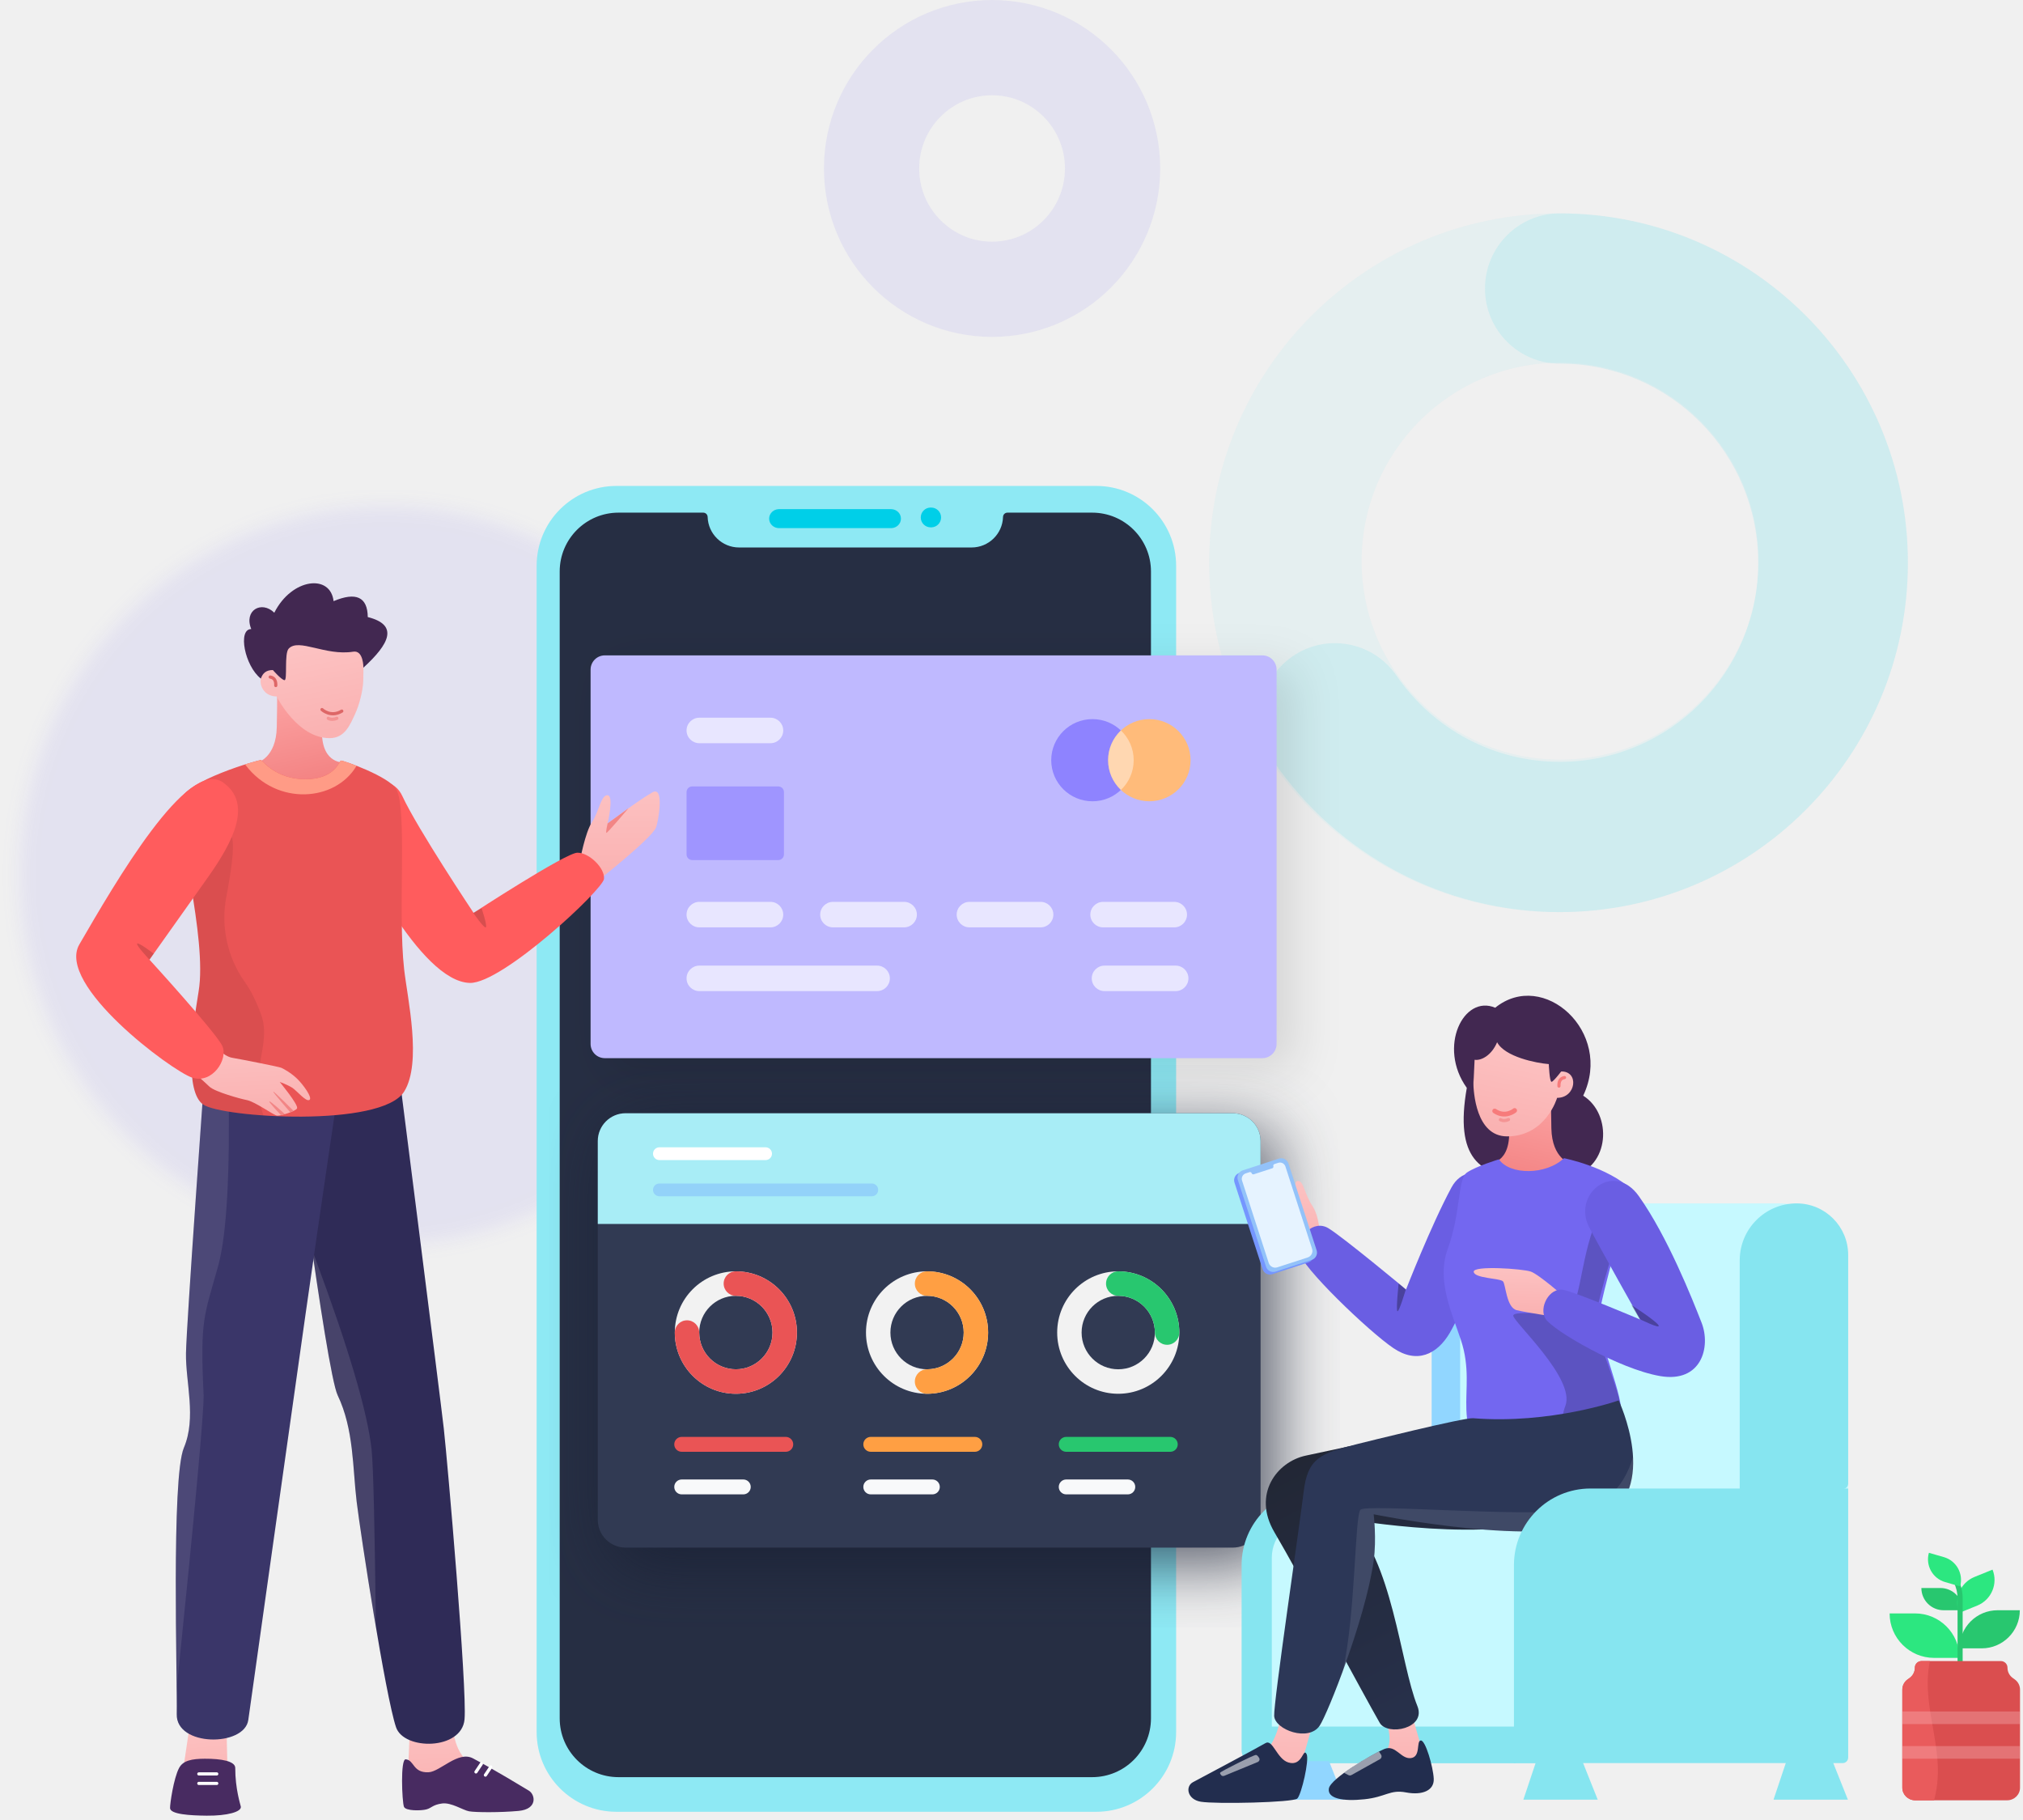
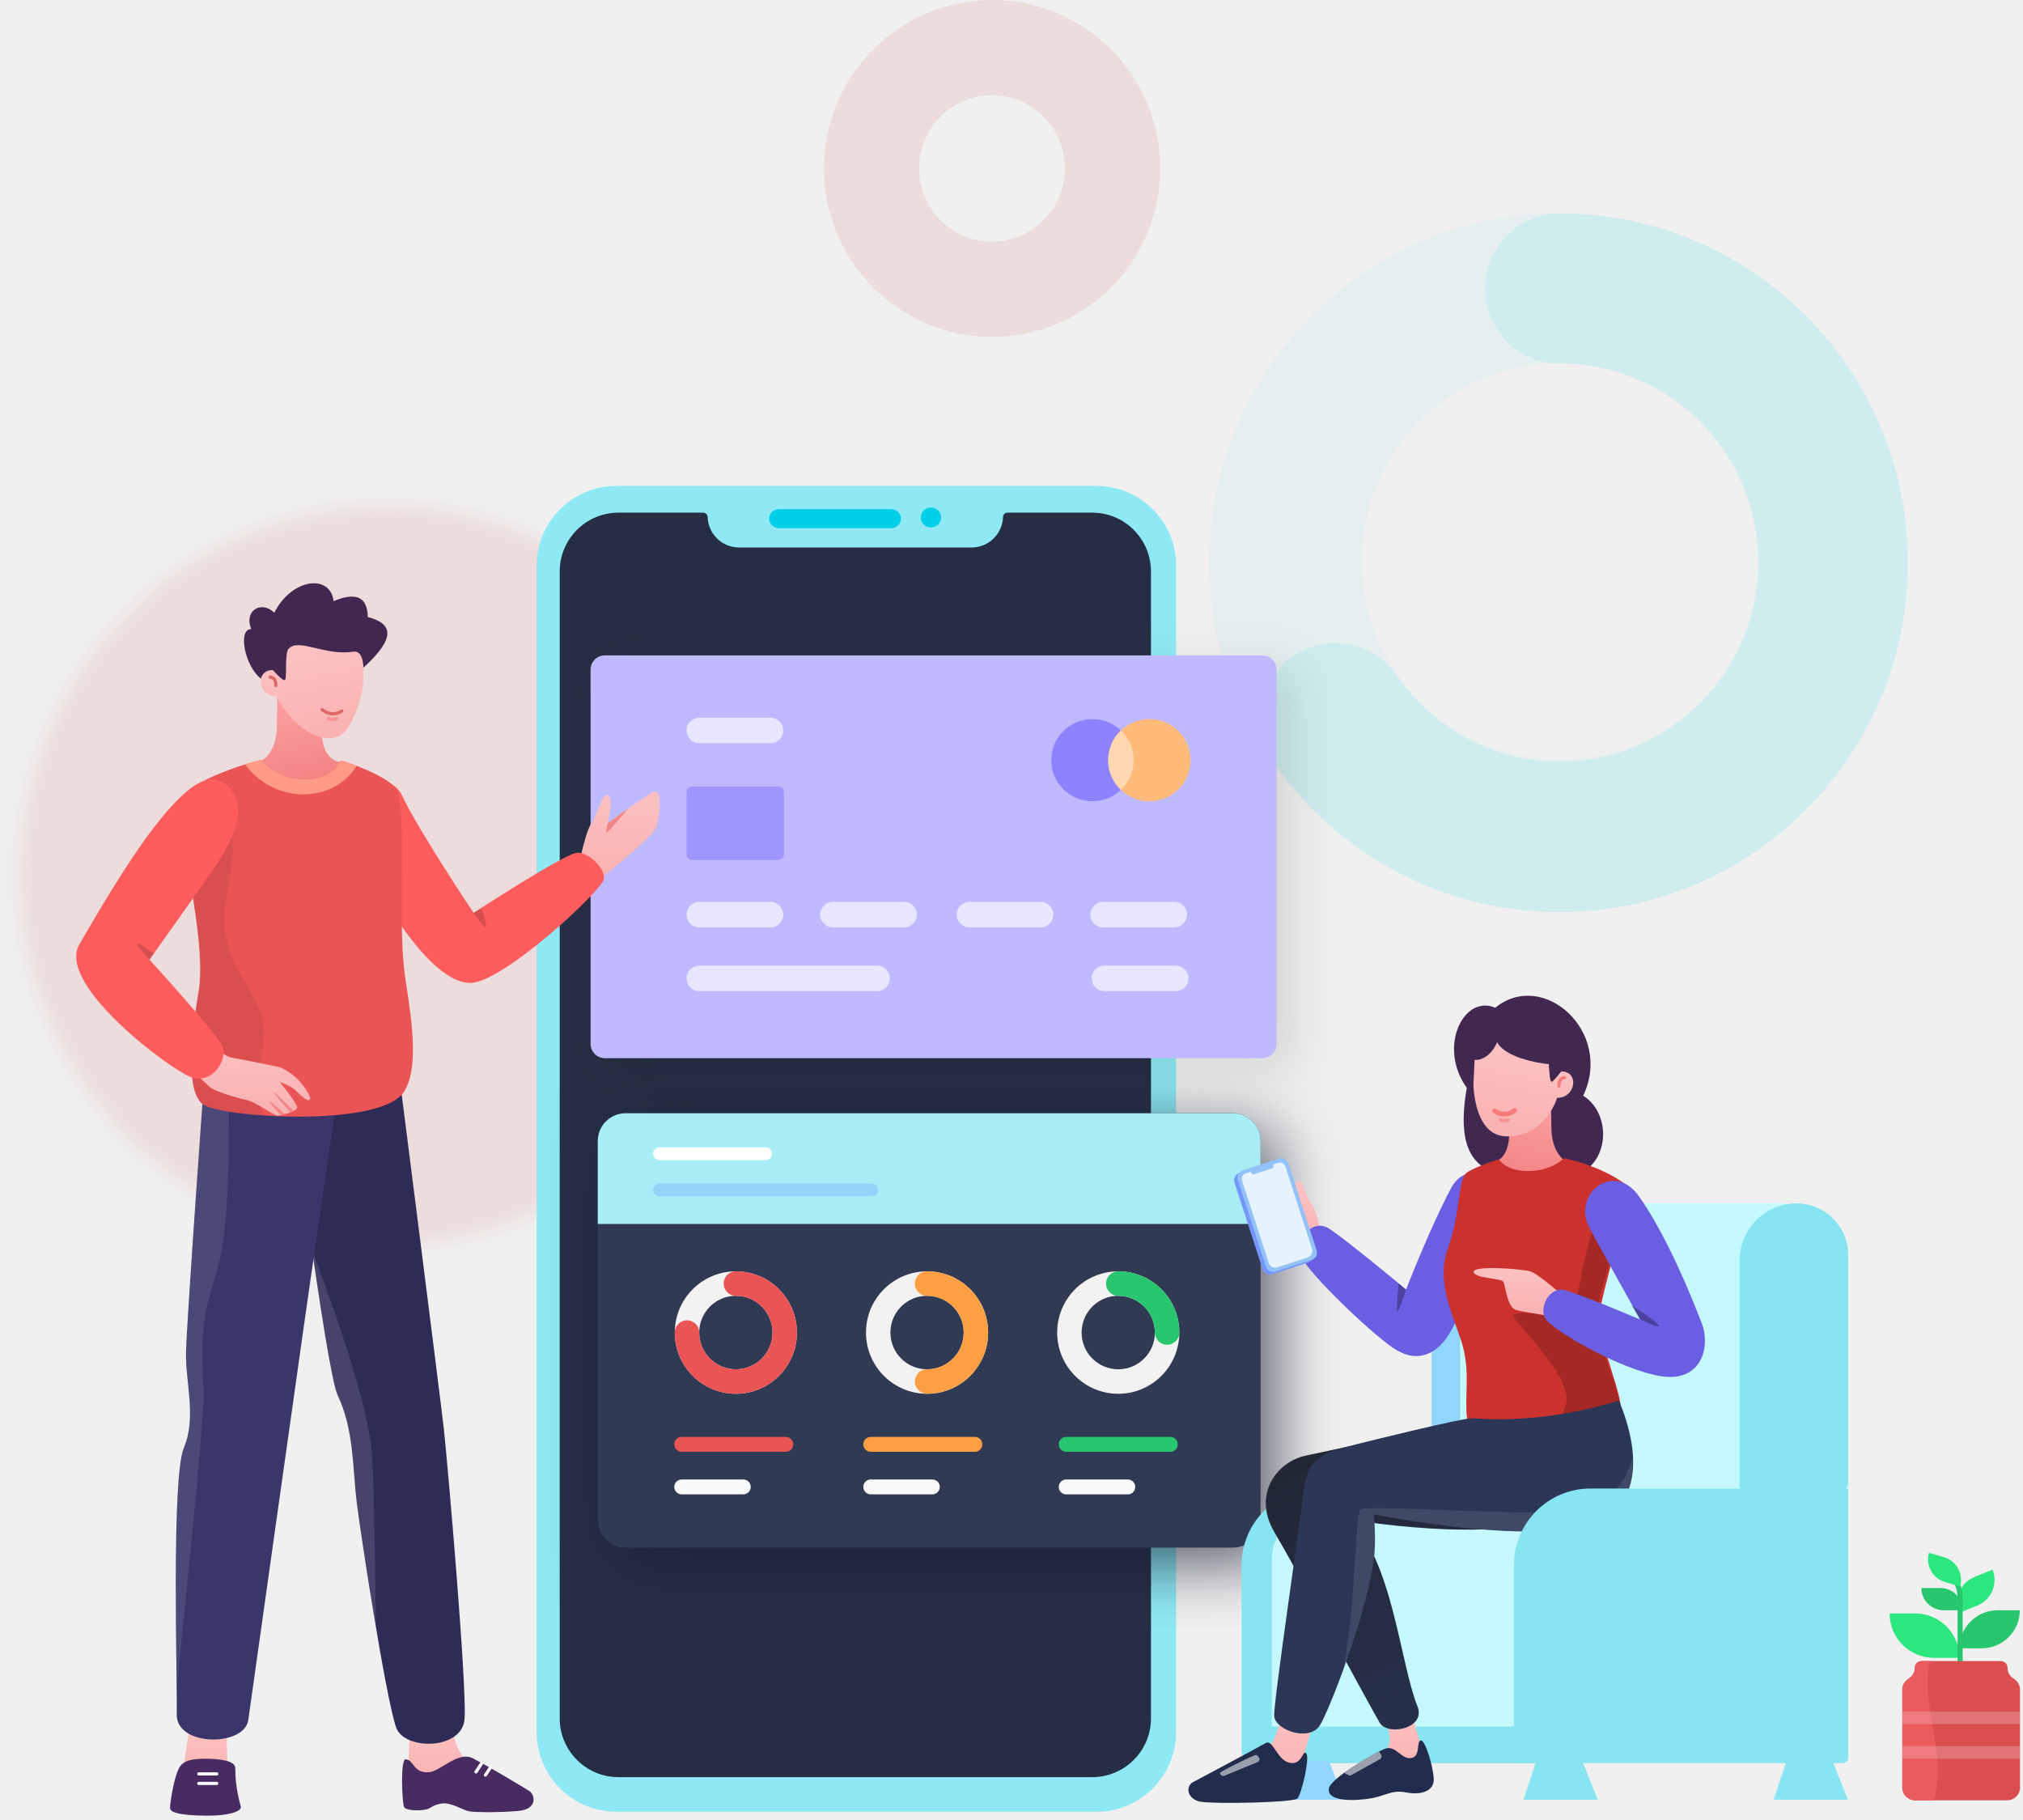
<svg xmlns="http://www.w3.org/2000/svg" width="637" height="573" viewBox="0 0 637 573" fill="none">
  <g id="Illustration">
    <g id="Shape">
      <g id="Oval" opacity="0.1" filter="url(#filter0_f)">
-         <ellipse cx="121.531" cy="275.607" rx="115.531" ry="116.393" fill="#7367F0" />
+         <ellipse cx="121.531" cy="275.607" rx="115.531" ry="116.393" fill="#cc322d" />
      </g>
      <path id="Oval_2" opacity="0.05" fill-rule="evenodd" clip-rule="evenodd" d="M380.75 177.185C380.75 116.434 429.999 67.185 490.75 67.185C551.501 67.185 600.75 116.434 600.75 177.185C600.75 237.937 551.501 287.185 490.75 287.185C429.999 287.185 380.75 237.937 380.75 177.185ZM553.75 176.685C553.75 142.167 525.768 114.185 491.25 114.185C456.732 114.185 428.75 142.167 428.75 176.685C428.75 211.203 456.732 239.185 491.25 239.185C525.768 239.185 553.75 211.203 553.75 176.685Z" fill="#00CFE8" />
-       <ellipse id="Oval_3" opacity="0.1" cx="312.382" cy="53.041" rx="37.944" ry="38.041" stroke="#7367F0" stroke-width="30" />
+       <ellipse id="Oval_3" opacity="0.1" cx="312.382" cy="53.041" rx="37.944" ry="38.041" stroke="#cc322d" stroke-width="30" />
      <path id="Path" opacity="0.1" d="M491.165 67.185C551.687 67.185 600.75 116.434 600.75 177.185C600.75 237.937 551.687 287.185 491.165 287.185C454.704 287.185 421.237 269.153 400.923 239.605C393.53 228.852 396.221 214.12 406.933 206.699C417.538 199.353 432.029 201.927 439.491 212.413L439.715 212.733C451.321 229.614 470.362 239.873 491.165 239.873C525.656 239.873 553.617 211.807 553.617 177.185C553.617 142.91 526.213 115.059 492.198 114.506L491.165 114.497C478.15 114.497 467.598 103.906 467.598 90.841C467.598 77.776 478.15 67.185 491.165 67.185Z" fill="#00CFE8" />
    </g>
    <g id="Mobile Banking App">
      <g id="Phone3">
        <path id="Rectangle" fill-rule="evenodd" clip-rule="evenodd" d="M168.975 178.137C168.975 164.254 180.229 153 194.112 153H345.201C359.084 153 370.338 164.254 370.338 178.137V545.323C370.338 559.206 359.084 570.46 345.201 570.46H194.112C180.229 570.46 168.975 559.206 168.975 545.323V178.137Z" fill="#8EE9F4" />
        <g id="Group 48">
          <path id="Rectangle_2" fill-rule="evenodd" clip-rule="evenodd" d="M176.237 179.934C176.237 169.705 184.53 161.412 194.759 161.412H221.439C222.187 161.412 222.799 162.007 222.821 162.755V162.755C222.976 168.115 227.365 172.379 232.727 172.379H305.926C311.288 172.379 315.678 168.115 315.833 162.755V162.755C315.854 162.007 316.467 161.412 317.215 161.412H343.894C354.124 161.412 362.416 169.705 362.416 179.934V541.033C362.416 551.263 354.124 559.555 343.894 559.555H194.759C184.53 559.555 176.237 551.263 176.237 541.033V179.934Z" fill="#262E43" />
          <mask id="mask0" mask-type="alpha" maskUnits="userSpaceOnUse" x="176" y="161" width="187" height="399">
            <path id="Rectangle_3" fill-rule="evenodd" clip-rule="evenodd" d="M176.237 179.934C176.237 169.705 184.53 161.412 194.759 161.412H221.439C222.187 161.412 222.799 162.007 222.821 162.755V162.755C222.976 168.115 227.365 172.379 232.727 172.379H305.926C311.288 172.379 315.678 168.115 315.833 162.755V162.755C315.854 162.007 316.467 161.412 317.215 161.412H343.894C354.124 161.412 362.416 169.705 362.416 179.934V541.033C362.416 551.263 354.124 559.555 343.894 559.555H194.759C184.53 559.555 176.237 551.263 176.237 541.033V179.934Z" fill="white" />
          </mask>
          <g mask="url(#mask0)">
            <ellipse id="Oval_4" cx="246.822" cy="403.737" rx="15.969" ry="15.951" fill="#E97EFF" fill-opacity="0.549" />
            <path id="Rectangle_4" fill-rule="evenodd" clip-rule="evenodd" d="M198.916 235.001C198.916 232.11 201.259 229.767 204.15 229.767H335.904C338.794 229.767 341.138 232.11 341.138 235.001V235.001C341.138 237.891 338.794 240.235 335.904 240.235H204.15C201.259 240.235 198.916 237.891 198.916 235.001V235.001Z" fill="#E97EFF" fill-opacity="0.549" />
          </g>
        </g>
        <path id="Path_2" d="M280.572 160.308C282.294 160.308 283.69 161.647 283.69 163.299C283.69 164.914 282.355 166.23 280.686 166.288L280.572 166.29H245.304C243.582 166.29 242.186 164.951 242.186 163.299C242.186 161.684 243.521 160.368 245.19 160.31L245.304 160.308H280.572Z" fill="#00CFE8" />
        <path id="Path_3" d="M293.21 159.81C294.933 159.81 296.329 161.205 296.329 162.925C296.329 164.608 294.994 165.979 293.325 166.039L293.21 166.041H293.047C291.324 166.041 289.928 164.646 289.928 162.925C289.928 161.243 291.263 159.872 292.932 159.812L293.047 159.81H293.21Z" fill="#00CFE8" />
      </g>
      <g id="BoardPieChart">
        <g id="Rectangle_5" filter="url(#filter1_d)">
          <path fill-rule="evenodd" clip-rule="evenodd" d="M188.229 359.27C188.229 354.434 192.15 350.513 196.986 350.513H388.175C393.011 350.513 396.931 354.434 396.931 359.27V478.524C396.931 483.361 393.011 487.281 388.175 487.281H196.986C192.15 487.281 188.229 483.361 188.229 478.524V359.27Z" fill="#313A53" />
        </g>
        <mask id="mask1" mask-type="alpha" maskUnits="userSpaceOnUse" x="188" y="350" width="209" height="138">
          <path id="Rectangle_6" fill-rule="evenodd" clip-rule="evenodd" d="M188.229 359.27C188.229 354.434 192.15 350.513 196.986 350.513H388.175C393.011 350.513 396.931 354.434 396.931 359.27V478.524C396.931 483.361 393.011 487.281 388.175 487.281H196.986C192.15 487.281 188.229 483.361 188.229 478.524V359.27Z" fill="white" />
        </mask>
        <g mask="url(#mask1)">
          <path id="Rectangle_7" fill-rule="evenodd" clip-rule="evenodd" d="M183.547 345.15H402.282V385.376H183.547L183.547 345.15Z" fill="#A8EDF6" />
          <path id="Rectangle_8" opacity="0.366" fill-rule="evenodd" clip-rule="evenodd" d="M205.621 374.649C205.621 373.538 206.522 372.638 207.632 372.638H274.515C275.626 372.638 276.526 373.538 276.526 374.649V374.649C276.526 375.76 275.626 376.66 274.515 376.66H207.632C206.522 376.66 205.621 375.76 205.621 374.649V374.649Z" fill="#6FA3FF" />
          <rect id="Rectangle_9" x="205.621" y="361.24" width="37.459" height="4.023" rx="2.011" fill="white" />
          <rect id="Rectangle_10" x="212.311" y="452.419" width="37.459" height="4.693" rx="2.346" fill="#EA5455" />
          <path id="Rectangle_11" fill-rule="evenodd" clip-rule="evenodd" d="M212.311 468.174C212.311 466.878 213.361 465.827 214.657 465.827H234.045C235.341 465.827 236.392 466.878 236.392 468.174V468.174C236.392 469.47 235.341 470.52 234.045 470.52H214.657C213.361 470.52 212.311 469.47 212.311 468.174V468.174Z" fill="#F8F9FA" />
          <rect id="Rectangle_12" x="271.844" y="452.419" width="37.459" height="4.693" rx="2.346" fill="#FF9F43" />
          <path id="Rectangle_13" fill-rule="evenodd" clip-rule="evenodd" d="M271.844 468.174C271.844 466.878 272.894 465.827 274.19 465.827H293.578C294.874 465.827 295.925 466.878 295.925 468.174V468.174C295.925 469.47 294.874 470.52 293.578 470.52H274.19C272.894 470.52 271.844 469.47 271.844 468.174V468.174Z" fill="#F8F9FA" />
          <rect id="Rectangle_14" x="333.385" y="452.419" width="37.459" height="4.693" rx="2.346" fill="#28C76F" />
          <path id="Rectangle_15" fill-rule="evenodd" clip-rule="evenodd" d="M333.385 468.174C333.385 466.878 334.435 465.827 335.731 465.827H355.119C356.415 465.827 357.466 466.878 357.466 468.174V468.174C357.466 469.47 356.415 470.52 355.119 470.52H335.731C334.435 470.52 333.385 469.47 333.385 468.174V468.174Z" fill="#F8F9FA" />
          <g id="Group 3">
            <path id="Oval_5" fill-rule="evenodd" clip-rule="evenodd" d="M352.114 438.843C362.735 438.843 371.345 430.213 371.345 419.568C371.345 408.923 362.735 400.293 352.114 400.293C341.493 400.293 332.883 408.923 332.883 419.568C332.883 430.213 341.493 438.843 352.114 438.843ZM352.114 431.133C345.741 431.133 340.575 425.955 340.575 419.568C340.575 413.181 345.741 408.003 352.114 408.003C358.487 408.003 363.653 413.181 363.653 419.568C363.653 425.955 358.487 431.133 352.114 431.133Z" fill="#F2F2F2" />
            <path id="Path_4" fill-rule="evenodd" clip-rule="evenodd" d="M371.345 419.568C371.345 408.923 362.735 400.293 352.114 400.293C349.99 400.293 348.268 402.019 348.268 404.148C348.268 406.277 349.99 408.003 352.114 408.003C358.414 408.003 363.535 413.064 363.651 419.351L363.653 419.568C363.653 421.697 365.375 423.423 367.499 423.423C369.623 423.423 371.345 421.697 371.345 419.568Z" fill="#28C76F" />
          </g>
          <g id="Group 4">
            <path id="Oval_6" fill-rule="evenodd" clip-rule="evenodd" d="M291.911 438.843C302.532 438.843 311.142 430.213 311.142 419.568C311.142 408.923 302.532 400.293 291.911 400.293C281.29 400.293 272.68 408.923 272.68 419.568C272.68 430.213 281.29 438.843 291.911 438.843ZM291.911 431.133C285.538 431.133 280.372 425.955 280.372 419.568C280.372 413.181 285.538 408.003 291.911 408.003C298.284 408.003 303.45 413.181 303.45 419.568C303.45 425.955 298.284 431.133 291.911 431.133Z" fill="#F2F2F2" />
            <path id="Path_5" d="M291.911 438.843C302.532 438.843 311.142 430.213 311.142 419.568C311.142 408.923 302.532 400.293 291.911 400.293C289.786 400.293 288.064 402.019 288.064 404.148C288.064 406.277 289.786 408.003 291.911 408.003C298.283 408.003 303.45 413.181 303.45 419.568C303.45 425.882 298.4 431.015 292.127 431.131L291.911 431.133C289.786 431.133 288.064 432.859 288.064 434.988C288.064 437.117 289.786 438.843 291.911 438.843Z" fill="#FF9F43" />
          </g>
          <g id="Group 6">
            <path id="Oval_7" fill-rule="evenodd" clip-rule="evenodd" d="M231.709 438.843C242.33 438.843 250.94 430.213 250.94 419.568C250.94 408.923 242.33 400.293 231.709 400.293C221.088 400.293 212.478 408.923 212.478 419.568C212.478 430.213 221.088 438.843 231.709 438.843ZM231.709 431.133C225.336 431.133 220.17 425.955 220.17 419.568C220.17 413.181 225.336 408.003 231.709 408.003C238.082 408.003 243.248 413.181 243.248 419.568C243.248 425.955 238.082 431.133 231.709 431.133Z" fill="#F2F2F2" />
            <path id="Path_6" fill-rule="evenodd" clip-rule="evenodd" d="M212.478 419.568C212.478 430.213 221.088 438.843 231.709 438.843C242.33 438.843 250.94 430.213 250.94 419.568C250.94 408.923 242.33 400.293 231.709 400.293C229.585 400.293 227.863 402.019 227.863 404.148C227.863 406.277 229.585 408.003 231.709 408.003C238.082 408.003 243.248 413.181 243.248 419.568C243.248 425.955 238.082 431.133 231.709 431.133C225.336 431.133 220.17 425.955 220.17 419.568C220.17 417.439 218.448 415.713 216.324 415.713C214.2 415.713 212.478 417.439 212.478 419.568Z" fill="#EA5455" />
          </g>
        </g>
      </g>
      <g id="VisaCard2">
        <g id="Rectangle_16" filter="url(#filter2_d)">
          <path fill-rule="evenodd" clip-rule="evenodd" d="M190.441 206.351H397.491C399.964 206.351 401.968 208.361 401.968 210.841V328.683C401.968 331.163 399.964 333.172 397.491 333.172H190.441C187.968 333.172 185.964 331.163 185.964 328.683V210.841C185.964 208.361 187.968 206.351 190.441 206.351Z" fill="#BFB9FF" />
        </g>
        <g id="Group 46">
          <g id="Group 45">
            <g id="Group 43">
              <ellipse id="Oval_8" cx="343.993" cy="239.357" rx="12.983" ry="12.935" fill="#8E83FF" />
              <ellipse id="Oval Copy 10" cx="361.901" cy="239.357" rx="12.983" ry="12.935" fill="#FFBB7A" />
              <path id="Path_7" fill-rule="evenodd" clip-rule="evenodd" d="M352.83 230.104L352.949 229.992C355.43 232.348 356.976 235.673 356.976 239.357C356.976 243.042 355.43 246.367 352.949 248.723C350.465 246.368 348.918 243.042 348.918 239.357C348.918 235.731 350.416 232.452 352.83 230.104L352.949 229.992L352.83 230.104Z" fill="white" fill-opacity="0.416" />
            </g>
            <path id="Rectangle_17" fill-rule="evenodd" clip-rule="evenodd" d="M217.972 247.609H245.057C246.046 247.609 246.848 248.408 246.848 249.393V269.019C246.848 270.004 246.046 270.803 245.057 270.803H217.972C216.983 270.803 216.182 270.004 216.182 269.019V249.393C216.182 248.408 216.983 247.609 217.972 247.609Z" fill="#9F95FF" />
          </g>
          <g id="Group 44">
            <path id="Rectangle_18" fill-rule="evenodd" clip-rule="evenodd" d="M220.211 283.96H242.595C244.82 283.96 246.624 285.758 246.624 287.975C246.624 290.192 244.82 291.989 242.595 291.989H220.211C217.986 291.989 216.182 290.192 216.182 287.975C216.182 285.758 217.986 283.96 220.211 283.96Z" fill="white" fill-opacity="0.647" />
            <path id="Rectangle_19" fill-rule="evenodd" clip-rule="evenodd" d="M220.211 304.032H276.17C278.396 304.032 280.199 305.829 280.199 308.046C280.199 310.263 278.396 312.06 276.17 312.06H220.211C217.986 312.06 216.182 310.263 216.182 308.046C216.182 305.829 217.986 304.032 220.211 304.032Z" fill="white" fill-opacity="0.647" />
            <path id="Rectangle_20" fill-rule="evenodd" clip-rule="evenodd" d="M347.799 304.032H370.182C372.408 304.032 374.212 305.829 374.212 308.046C374.212 310.263 372.408 312.06 370.182 312.06H347.799C345.573 312.06 343.77 310.263 343.77 308.046C343.77 305.829 345.573 304.032 347.799 304.032Z" fill="white" fill-opacity="0.647" />
            <path id="Rectangle_21" fill-rule="evenodd" clip-rule="evenodd" d="M220.211 225.977H242.595C244.82 225.977 246.624 227.774 246.624 229.991C246.624 232.208 244.82 234.005 242.595 234.005H220.211C217.986 234.005 216.182 232.208 216.182 229.991C216.182 227.774 217.986 225.977 220.211 225.977Z" fill="white" fill-opacity="0.647" />
            <path id="Rectangle Copy 38" fill-rule="evenodd" clip-rule="evenodd" d="M262.293 283.96H284.677C286.902 283.96 288.706 285.758 288.706 287.975C288.706 290.192 286.902 291.989 284.677 291.989H262.293C260.068 291.989 258.264 290.192 258.264 287.975C258.264 285.758 260.068 283.96 262.293 283.96Z" fill="white" fill-opacity="0.647" />
            <path id="Rectangle Copy 39" fill-rule="evenodd" clip-rule="evenodd" d="M305.269 283.96H327.653C329.878 283.96 331.682 285.758 331.682 287.975C331.682 290.192 329.878 291.989 327.653 291.989H305.269C303.044 291.989 301.24 290.192 301.24 287.975C301.24 285.758 303.044 283.96 305.269 283.96Z" fill="white" fill-opacity="0.647" />
            <path id="Rectangle Copy 40" fill-rule="evenodd" clip-rule="evenodd" d="M347.351 283.96H369.735C371.96 283.96 373.764 285.758 373.764 287.975C373.764 290.192 371.96 291.989 369.735 291.989H347.351C345.126 291.989 343.322 290.192 343.322 287.975C343.322 285.758 345.126 283.96 347.351 283.96Z" fill="white" fill-opacity="0.647" />
          </g>
        </g>
      </g>
      <g id="Men1.1">
        <g id="LLeg">
          <path id="Path_8" fill-rule="evenodd" clip-rule="evenodd" d="M142.482 542C142.482 542 142.328 551.857 148.381 555.358C154.434 558.86 163.812 565.365 163.812 565.365L128.137 566.574L129.154 541.911L142.482 542Z" fill="url(#paint0_linear)" />
          <path id="Path_9" fill-rule="evenodd" clip-rule="evenodd" d="M127.761 553.936C130.519 554.22 129.916 558.21 134.922 558.016C138.569 557.874 144.257 551.148 148.936 553.639C156.078 557.442 164.453 562.57 166.506 563.791C168.56 565.013 169.371 569.618 163.303 570.184C157.501 570.724 149.668 570.664 147.707 570.306C145.744 569.949 142.105 567.446 139.177 567.846C136.249 568.247 135.915 569.256 134.279 569.703C132.643 570.15 127.704 570.247 127.192 568.868C126.603 567.286 126.014 553.756 127.761 553.936Z" fill="#482B61" />
          <path id="Path_10" fill-rule="evenodd" clip-rule="evenodd" d="M124.996 332.889C124.996 332.889 138.605 439.705 139.743 449.806C140.88 459.908 147.128 531.771 146.273 541.357C145.402 551.118 127.14 551.171 124.69 543.806C121.337 533.725 113.585 483.341 112.303 472.819C111.021 462.298 111.471 450.083 106.319 439.309C102.63 431.596 90.423 335.628 90.423 335.628L124.996 332.889Z" fill="#2F2B57" />
          <path id="Path_11" opacity="0.591" fill-rule="evenodd" clip-rule="evenodd" d="M116.998 456.324L117.046 456.805C117.566 462.384 118.001 480.866 118.352 512.249L117.569 507.562C115.113 492.698 112.931 477.974 112.303 472.819C111.048 462.517 111.453 450.591 106.634 439.985L106.319 439.309C104.695 435.915 101.422 415.426 98.266 393.547L99.257 396.201C109.796 424.543 115.709 444.584 116.998 456.324Z" fill="white" fill-opacity="0.192" />
          <path id="Path 10" d="M151.575 555.354L149.868 557.907" stroke="white" stroke-linecap="round" />
          <path id="Path 10_2" d="M154.554 556.352L152.848 558.906" stroke="white" stroke-linecap="round" />
        </g>
        <g id="RLeg">
          <path id="Path_12" fill-rule="evenodd" clip-rule="evenodd" d="M59.586 544.261L56.394 565.817L71.825 565.739L71.32 543.86L59.586 544.261Z" fill="url(#paint1_linear)" />
          <path id="Path_13" fill-rule="evenodd" clip-rule="evenodd" d="M53.55 569.305C53.499 568.047 54.67 559.89 56.394 556.66C57.644 554.318 60.417 553.769 64.474 553.752C69.707 553.732 74.081 554.523 74.075 556.66C74.056 563.199 75.714 568.228 75.826 568.802C76.153 570.488 71.472 571.747 65.08 571.682C59.847 571.631 53.631 571.266 53.55 569.305Z" fill="#482B61" />
          <path id="Path_14" fill-rule="evenodd" clip-rule="evenodd" d="M107.504 336.396C107.504 336.396 100.429 384.069 96.146 414.233C91.937 443.873 79.474 532.285 78.186 541.54C77.004 550.036 55.422 550.036 55.649 539.747C55.876 529.457 53.878 465.335 57.897 455.841C61.915 446.348 58.417 435.299 58.563 426.076C58.709 416.853 64.489 337.012 64.489 337.012L107.504 336.396Z" fill="#3A3669" />
          <path id="Path_15" opacity="0.462" fill-rule="evenodd" clip-rule="evenodd" d="M68.797 398.217L68.459 399.444C64.362 414.163 62.949 415.49 64.11 438.967L64.121 439.444C64.162 445.351 61.353 475.917 55.694 531.142L55.669 527.709C55.47 505.18 54.64 464.445 57.794 456.097L57.897 455.841C61.915 446.348 58.417 435.299 58.563 426.076C58.709 416.853 64.489 337.013 64.489 337.013L71.871 336.906L71.946 340.563C72.477 369.125 71.427 388.343 68.797 398.217V398.217Z" fill="white" fill-opacity="0.192" />
          <path id="Path 9" d="M62.605 558.534H68.253" stroke="white" stroke-linecap="round" />
          <path id="Path 9_2" d="M62.605 561.529H68.253" stroke="white" stroke-linecap="round" />
        </g>
        <g id="Head">
          <path id="Path_16" fill-rule="evenodd" clip-rule="evenodd" d="M81.035 240.078C81.035 240.078 86.946 238.683 87.151 228.949C87.356 219.214 87.212 215.891 87.212 215.891L101.226 215.655C101.226 215.655 101.368 226.504 101.37 230.428C101.375 240.968 108.682 240.078 108.682 240.078C108.682 240.078 107.163 248.624 95.365 249.291C86.154 249.812 81.035 240.078 81.035 240.078Z" fill="url(#paint2_linear)" />
          <g id="Head1">
            <path id="Path_17" fill-rule="evenodd" clip-rule="evenodd" d="M85.926 210.97C80.118 210.745 81.065 219.291 87.099 219.279C87.099 219.279 93.583 232.383 103.764 232.417C108.668 232.434 110.269 228.043 111.739 224.962C113.209 221.88 114.288 217.27 114.378 214.447C114.474 211.437 114.486 201.55 114.486 201.55L85.7 201.537L85.926 210.97Z" fill="url(#paint3_linear)" />
            <path id="Path_18" d="M103.356 226.173C104.227 226.654 105.263 226.535 106.065 226.173" stroke="#F49494" stroke-linecap="round" />
            <path id="Path 8" d="M86.832 215.849C86.892 214.478 86.476 213.39 85.085 213.171" stroke="#DE6767" stroke-linecap="round" />
            <path id="Path_19" fill-rule="evenodd" clip-rule="evenodd" d="M85.926 210.971C85.926 210.971 88.597 214.069 89.585 214.154C90.573 214.24 89.447 205.769 90.902 204.226C94.098 200.835 102.45 206.597 111.233 205.189C114.486 204.668 114.428 210.228 114.428 210.228C122.638 202.703 125.615 196.767 115.804 194.289C115.726 187.92 112.081 186.322 105.032 189.276C104.09 180.673 91.912 181.971 86.369 192.916C82.356 188.992 76.717 192.16 79.11 198.064C74.79 198.064 77.041 209.672 82.133 213.66C82.74 211.918 83.85 210.971 85.926 210.971Z" fill="#422851" />
            <path id="Path_20" d="M101.387 223.414C101.387 223.414 104.152 226.029 107.624 223.899" stroke="#DE6767" stroke-linecap="round" />
          </g>
        </g>
        <g id="LArm">
          <g id="Group 3_2">
            <path id="Path_21" fill-rule="evenodd" clip-rule="evenodd" d="M182.553 271.335C182.553 271.335 184.215 262.095 186.414 258.858C188.613 255.619 189.254 250.179 191.329 250.379C193.404 250.58 191.326 259.265 191.326 259.265C191.326 259.265 201.002 252.005 205.392 249.504C209.397 247.223 207.2 259.026 206.574 260.531C205.083 264.112 187.833 277.63 187.833 277.63C187.833 277.63 182.93 272.157 182.553 271.335Z" fill="url(#paint4_linear)" />
            <path id="Path_22" fill-rule="evenodd" clip-rule="evenodd" d="M191.326 259.264C191.326 259.264 190.612 262.235 190.968 262.235C191.325 262.235 197.892 254.487 197.892 254.487L191.326 259.264Z" fill="#F28585" />
          </g>
          <path id="Path_23" fill-rule="evenodd" clip-rule="evenodd" d="M126.694 250.655C131.425 260.915 149.121 287.426 149.121 287.426C149.121 287.426 178.119 268.52 181.809 268.481C185.499 268.442 190.509 273.338 190.194 276.717C189.879 280.096 158.129 309.732 147.946 309.483C132.113 309.095 112.258 267.922 110.219 262.419C104.759 247.678 122.079 240.647 126.694 250.655Z" fill="#FF5C5D" />
          <path id="Path 5" fill-rule="evenodd" clip-rule="evenodd" d="M149.016 287.407C149.016 287.407 152.364 292.312 152.964 291.99C153.564 291.668 151.648 285.994 151.648 285.994L149.016 287.407Z" fill="black" fill-opacity="0.16" />
        </g>
        <g id="Body">
          <path id="Path_24" fill-rule="evenodd" clip-rule="evenodd" d="M56.657 252.296C55.171 259.42 65.346 295.325 62.546 312.122C60.332 325.406 58.219 343.698 63.957 347.759C69.799 351.894 120.087 355.177 127.255 343.698C132.941 334.591 128.286 314.396 127.255 305.183C125.198 286.804 128.304 255.042 124.814 248.546C122.65 244.516 107.892 239.319 107.338 239.48C106.783 239.641 105.48 245.351 96.149 245.351C86.817 245.351 82.696 239.48 82.195 239.319C81.694 239.158 58.001 245.852 56.657 252.296Z" fill="#EA5455" />
          <path id="Path_25" fill-rule="evenodd" clip-rule="evenodd" d="M82.172 239.316L82.195 239.319C82.697 239.48 86.817 245.351 96.149 245.351C105.481 245.351 106.784 239.641 107.338 239.48C107.538 239.422 109.589 240.062 112.229 241.093L112.217 241.214C105.547 252.415 87.205 253.795 77.4 240.981L77.178 240.685L78.272 240.345C80.274 239.737 81.707 239.371 82.097 239.322L82.172 239.316Z" fill="#FF9B86" />
          <path id="Path_26" fill-rule="evenodd" clip-rule="evenodd" d="M56.688 257.245L57.511 257.359C66.233 258.607 71.348 260.58 72.857 263.28C73.847 265.052 73.387 271.044 71.476 281.257L71.273 282.329C69.501 291.586 71.528 301.163 76.877 308.888L77.178 309.316C78.987 311.847 80.654 315.179 82.181 319.314C85.722 328.903 78.19 336.983 82.96 351.25L81.986 351.178C73.12 350.499 65.949 349.169 63.957 347.759C58.219 343.698 60.333 325.406 62.546 312.122C64.928 297.83 57.917 269.704 56.688 257.245Z" fill="black" fill-opacity="0.067" />
        </g>
        <g id="Rarm">
          <g id="Group 2">
            <path id="Path_27" fill-rule="evenodd" clip-rule="evenodd" d="M66.881 328.606C66.881 328.606 70.229 332.556 73.086 333.047C75.943 333.538 87.901 335.877 88.631 336.224C89.321 336.551 91.68 337.793 93.697 339.786C95.445 341.512 98.469 345.606 97.455 346.31C96.371 347.063 93.445 343.371 91.977 342.459C90.438 341.501 88.072 340.654 88.072 340.654C88.072 340.654 93.924 347.713 93.552 348.946C93.281 349.847 88.305 351.384 87.24 351.268C86.176 351.153 80.313 346.86 77.678 346.361C75.85 346.015 67.666 343.798 65.94 342.133C64.215 340.468 60.333 337.089 60.333 337.089L66.881 328.606Z" fill="url(#paint5_linear)" />
            <path id="Path_28" fill-rule="evenodd" clip-rule="evenodd" d="M92.424 349.765C92.424 349.765 86.3 343.594 86.044 343.7C85.789 343.805 91.38 350.194 91.38 350.194L92.424 349.765Z" fill="#F28585" />
            <path id="Path_29" fill-rule="evenodd" clip-rule="evenodd" d="M89.694 350.778C89.694 350.778 85.107 346.575 84.807 346.778C84.507 346.98 88.481 351.121 88.481 351.121L89.694 350.778Z" fill="#F28585" />
          </g>
          <path id="Path_30" fill-rule="evenodd" clip-rule="evenodd" d="M70.209 246.345C79.665 252.998 73.347 265.092 65.503 276.186C58.175 286.549 47.068 302.158 47.068 302.158C47.068 302.158 67.953 325.034 69.97 329.266C71.987 333.499 66.836 341.448 60.431 339.277C54.026 337.106 17.578 310.107 24.99 297.348C36.311 277.859 59.04 238.486 70.209 246.345Z" fill="#FF5C5D" />
          <path id="Path 6" fill-rule="evenodd" clip-rule="evenodd" d="M47.068 302.158C47.068 302.158 42.782 297.624 43.183 297.099C43.583 296.575 48.413 300.281 48.413 300.281L47.068 302.158Z" fill="black" fill-opacity="0.16" />
        </g>
      </g>
      <g id="Group 7">
        <path id="Rectangle_22" fill-rule="evenodd" clip-rule="evenodd" d="M390.956 492.784C390.956 479.468 401.751 468.672 415.067 468.672L496.198 468.672V551.132C496.198 553.341 494.407 555.132 492.198 555.132H394.956C392.747 555.132 390.956 553.341 390.956 551.132L390.956 492.784Z" fill="#86E5F0" />
        <path id="Rectangle_23" fill-rule="evenodd" clip-rule="evenodd" d="M400.465 538.065L477.244 538.065V555.132H400.465V538.065Z" fill="#86E5F0" />
        <path id="Path_31" fill-rule="evenodd" clip-rule="evenodd" d="M498.245 554.514L503.088 566.644H479.675L483.732 554.514H498.245Z" fill="#86E5F0" />
        <path id="Path_32" fill-rule="evenodd" clip-rule="evenodd" d="M418.474 554.514L423.318 566.644H399.904L403.962 554.514H418.474Z" fill="#91D6FF" />
        <path id="Path_33" fill-rule="evenodd" clip-rule="evenodd" d="M577.018 554.514L581.862 566.644H558.448L562.506 554.514H577.018Z" fill="#86E5F0" />
        <path id="Rectangle_24" fill-rule="evenodd" clip-rule="evenodd" d="M450.796 403.492C450.796 390.38 461.275 379.671 474.384 379.387L496.796 378.901V476.828H450.796L450.796 403.492Z" fill="#91D6FF" />
        <path id="Rectangle_25" fill-rule="evenodd" clip-rule="evenodd" d="M459.77 403.012C459.77 389.696 470.565 378.901 483.881 378.901H560.112C572.174 378.901 581.952 388.679 581.952 400.741V477.076C581.952 478.041 581.169 478.824 580.205 478.824H459.77L459.77 403.012Z" fill="#C6F9FF" />
        <path id="Rectangle_26" fill-rule="evenodd" clip-rule="evenodd" d="M547.805 396.818C547.805 386.923 555.827 378.901 565.722 378.901V378.901C574.685 378.901 581.952 386.167 581.952 395.13V467.1C581.952 468.065 581.169 468.847 580.205 468.847H547.805V396.818Z" fill="#86E5F0" />
        <path id="Rectangle_27" fill-rule="evenodd" clip-rule="evenodd" d="M400.465 490.474C400.465 483.515 406.106 477.874 413.065 477.874H491.345V543.628H400.465V490.474Z" fill="#C6F9FF" />
        <g id="Wom1.4">
          <g id="Head_2">
            <path id="Path_34" fill-rule="evenodd" clip-rule="evenodd" d="M494.783 370.394C506.982 367.552 507.785 350.8 498.511 344.989C508.075 324.929 485.958 305.012 470.808 317.295C460.876 313.041 452.622 329.64 461.864 342.532C457.989 364.667 465.875 370.388 480.092 370.632L494.783 370.394Z" fill="#422851" />
            <path id="Path_35" fill-rule="evenodd" clip-rule="evenodd" d="M494.632 366.393C494.632 366.393 488.698 365 488.492 355.271C488.286 345.543 488.431 342.223 488.431 342.223L475.36 341.987C475.36 341.987 475.218 352.828 475.216 356.75C475.21 367.283 467.875 366.393 467.875 366.393C467.875 366.393 469.4 374.934 481.244 375.6C490.491 376.121 494.632 366.393 494.632 366.393Z" fill="url(#paint6_linear)" />
            <path id="Path_36" fill-rule="evenodd" clip-rule="evenodd" d="M491.477 337.365C497.308 337.139 496.357 345.679 490.3 345.668C490.3 345.668 486.782 357.8 474.568 357.8C464.648 357.8 464.003 343.66 463.913 340.839C463.816 337.831 463.804 327.95 463.804 327.95L491.704 327.938L491.477 337.365Z" fill="url(#paint7_linear)" />
            <path id="Path_37" d="M476.923 349.65C476.923 349.65 474.014 352.114 470.644 349.806" stroke="#F77B7B" stroke-width="1.5" stroke-linecap="round" />
            <path id="Path_38" d="M475.003 352.504C474.098 352.922 473.226 352.952 472.448 352.536" stroke="#F49494" stroke-linecap="round" />
            <path id="Path 8_2" d="M490.884 341.958C490.824 340.588 491.241 339.5 492.638 339.281" stroke="#F77B7B" stroke-linecap="round" />
            <path id="Path_39" fill-rule="evenodd" clip-rule="evenodd" d="M492.4 336.309C492.4 336.309 489.204 340.6 488.557 340.623C487.909 340.646 487.683 335.043 487.683 335.043C483.762 334.743 473.841 332.766 471.408 328.161C469.708 332.224 466.456 334.029 464.32 333.683L463.915 342.315L462.918 324.96H493.182L492.4 336.309Z" fill="#422851" />
          </g>
          <g id="LLeg_2">
            <path id="Path_40" fill-rule="evenodd" clip-rule="evenodd" d="M434.913 537.945C434.913 537.945 440.143 548.516 435.855 551.847C431.561 555.179 420.217 561.422 420.217 561.422L450.271 559.532L443.59 536.478L434.913 537.945Z" fill="url(#paint8_linear)" />
            <path id="Path_41" fill-rule="evenodd" clip-rule="evenodd" d="M447.364 548.005C445.881 548.178 447.465 553.174 444.254 553.554C441.049 553.934 439.491 549.201 435.854 550.701C432.217 552.202 418.954 559.96 418.431 563.132C417.903 566.303 422.844 567.236 429.622 566.52C436.399 565.804 437.648 563.391 442.736 564.363C447.817 565.334 451.623 563.786 451.456 560.071C451.288 556.357 448.847 547.832 447.364 548.005Z" fill="#222D4E" />
            <path id="Path 14" fill-rule="evenodd" clip-rule="evenodd" d="M434.195 551.471L434.855 552.461C435.179 552.947 435.02 553.605 434.51 553.889L425.545 558.895C425.254 559.057 424.902 559.064 424.605 558.913L423.213 558.207C425.399 556.623 427.186 555.433 429.161 554.264C430.678 553.367 432.357 552.442 434.195 551.471Z" fill="white" fill-opacity="0.541" />
            <path id="Path_42" fill-rule="evenodd" clip-rule="evenodd" d="M480.186 444.779C471.087 445.185 420.447 456.392 411.247 458.296C402.047 460.2 394.268 470.502 401.284 482.431C409.164 495.822 429.495 533.853 434.431 542.427C436.875 546.67 449.2 544.291 446.305 537.169C440.908 523.892 438.401 490.539 424.641 478.378C424.641 478.378 470.917 486.436 490.907 477.206C505.435 470.496 502.148 443.796 480.186 444.779Z" fill="url(#paint9_linear)" />
          </g>
          <g id="LArm_2">
            <path id="Path_43" fill-rule="evenodd" clip-rule="evenodd" d="M415.718 390.947C415.718 390.947 415.821 383.54 413.231 379.669C410.642 375.798 410.539 371.686 408.579 371.82C406.619 371.955 408.56 381.512 408.56 381.512C408.56 381.512 406.073 380.562 404.287 379.36C402.5 378.157 397.083 372.23 395.817 373.28C393.671 375.07 397.128 385.165 399.011 387.183C400.9 389.202 411.22 395.841 411.22 395.841L415.718 390.947Z" fill="url(#paint10_linear)" />
            <path id="Path_44" fill-rule="evenodd" clip-rule="evenodd" d="M471.632 386.508C467.399 396.33 459.65 414.374 456.455 419.757C452.451 426.498 446.137 429.468 438.745 424.467C430.978 419.211 409.591 398.711 408.964 394.068C408.342 389.424 413.577 383.853 418.314 386.737C423.05 389.622 442.732 406.01 442.732 406.01C442.732 406.01 450.675 385.637 457.064 373.836C462.598 363.626 478.074 371.577 471.632 386.508Z" fill="#6A5EE3" />
            <path id="Path_45" fill-rule="evenodd" clip-rule="evenodd" d="M442.649 406.02C442.649 406.02 440.516 413.26 440.017 412.841C439.519 412.422 440.398 404.128 440.398 404.128L442.649 406.02Z" fill="black" fill-opacity="0.303" />
          </g>
          <g id="PhoneMini4">
            <g id="Group 3_3">
              <path id="Rectangle_28" d="M388.709 372.331C388.3 371.07 388.99 369.716 390.25 369.307L401.617 365.613C402.878 365.204 404.232 365.894 404.641 367.154L413.517 394.47C413.927 395.731 413.237 397.085 411.976 397.495L400.609 401.188C399.349 401.598 397.995 400.908 397.585 399.647L388.709 372.331Z" fill="#7596FF" />
              <rect id="Rectangle_29" x="389.032" y="369.239" width="16.752" height="33.522" rx="2.4" transform="rotate(-18 389.032 369.239)" fill="#93C2F9" />
              <path id="Rectangle_30" d="M392.25 369.453L393.458 369.06C393.704 368.98 393.966 369.091 394.085 369.311L394.122 369.399C394.212 369.676 394.51 369.828 394.787 369.738L400.613 367.845C400.859 367.765 401.006 367.521 400.973 367.273L400.952 367.18C400.862 366.903 401.013 366.605 401.29 366.515L402.492 366.125C403.385 365.835 404.341 366.285 404.697 367.137L404.748 367.276V367.276L413.149 393.21C413.514 394.342 412.895 395.556 411.765 395.925L402.206 399.031C401.124 399.385 399.965 398.833 399.545 397.794L399.492 397.649C399.492 397.648 399.492 397.648 399.493 397.647L391.094 371.719C390.788 370.774 391.305 369.76 392.25 369.453Z" fill="#E6F3FF" />
            </g>
          </g>
          <g id="Body_2">
-             <path id="Path_46" fill-rule="evenodd" clip-rule="evenodd" d="M513.93 374.674C513.93 374.674 503.73 408.844 503.428 415.313C503.126 421.782 511.77 440.794 510.299 445.599C506.905 456.704 463.582 461.485 461.927 446.547C461.155 439.58 462.761 433.327 460.91 425.118C459.066 416.909 451.651 404.711 455.857 393.242C460.062 381.773 458.935 371.163 461.943 369.157C464.951 367.152 471.982 365.022 471.982 365.022C475.401 370.056 486.943 369.983 492.451 364.667C492.451 364.667 506.134 367.322 513.93 374.674Z" fill="#7367F0" />
+             <path id="Path_46" fill-rule="evenodd" clip-rule="evenodd" d="M513.93 374.674C513.93 374.674 503.73 408.844 503.428 415.313C503.126 421.782 511.77 440.794 510.299 445.599C506.905 456.704 463.582 461.485 461.927 446.547C461.155 439.58 462.761 433.327 460.91 425.118C459.066 416.909 451.651 404.711 455.857 393.242C460.062 381.773 458.935 371.163 461.943 369.157C464.951 367.152 471.982 365.022 471.982 365.022C475.401 370.056 486.943 369.983 492.451 364.667C492.451 364.667 506.134 367.322 513.93 374.674Z" fill="#cc322d" />
            <path id="Path_47" fill-rule="evenodd" clip-rule="evenodd" d="M504.789 380.208C497.991 391.003 498.011 409.799 494.36 412.26C490.708 414.722 476.497 412.306 476.497 414.256C476.497 416.205 496.136 434.07 492.912 442.611C491.224 447.082 491.682 451.083 494.286 454.613L495.136 454.427C502.874 452.678 509.095 449.536 510.298 445.599C511.77 440.794 502.129 421.782 502.431 415.313C502.687 409.822 510.794 384.369 513.238 376.801C511.248 373.288 508.432 374.423 504.789 380.208Z" fill="black" fill-opacity="0.199" />
          </g>
          <g id="RArm">
            <path id="Path_48" fill-rule="evenodd" clip-rule="evenodd" d="M493.196 408.848C493.196 408.848 484.605 401.241 481.976 400.358C479.346 399.475 463.943 398.414 464.04 400.409C464.151 402.547 472.424 402.424 473.281 403.475C474.138 404.526 474.333 411.713 477.573 412.519C480.807 413.326 490.501 414.717 490.501 414.717L493.196 408.848Z" fill="url(#paint11_linear)" />
            <path id="Path_49" fill-rule="evenodd" clip-rule="evenodd" d="M516.052 376.637C525.103 389.418 532.83 408.887 535.796 416.477C538.763 424.067 535.77 435.516 522.727 433.268C509.708 431.027 488.992 418.846 486.7 415.293C484.408 411.74 487.89 405.274 492.275 406.121C496.337 406.904 516.488 415.477 516.488 415.477C516.488 415.477 503.524 392.486 500.359 386.323C495.071 376.03 508.079 365.376 516.052 376.637Z" fill="#6A5EE3" />
            <path id="Path_50" fill-rule="evenodd" clip-rule="evenodd" d="M516.282 415.319C516.282 415.319 523.072 418.695 522.244 417.279C521.416 415.864 513.691 410.891 513.691 410.891L516.282 415.319Z" fill="black" fill-opacity="0.303" />
          </g>
          <g id="RLeg_2">
            <path id="Path_51" fill-rule="evenodd" clip-rule="evenodd" d="M403.31 538.37C403.31 538.37 403.468 550.811 393.221 555.463C382.981 560.114 375.686 559.834 376.614 563.431C377.543 567.026 404.196 566.881 406.685 564.069C408.807 561.676 413.42 539.399 414.69 541.102L403.31 538.37Z" fill="url(#paint12_linear)" />
            <path id="Path_52" fill-rule="evenodd" clip-rule="evenodd" d="M411.417 552.297C410.272 550.085 410.2 556.307 405.687 554.936C402.025 553.823 400.773 547.454 398.458 548.849C396.144 550.244 375.771 561.06 375.655 561.125C373.147 562.477 373.848 566.572 378.084 567.287C382.792 568.081 407.183 567.547 408.492 566.291C409.801 565.036 412.334 554.07 411.417 552.297Z" fill="#222D4E" />
            <path id="Path 14_2" fill-rule="evenodd" clip-rule="evenodd" d="M395.445 552.569C395.843 552.569 396.223 553.069 396.497 553.55C396.764 554.019 396.516 554.589 396.016 554.795L385.504 559.125C385.164 559.265 384.767 559.213 384.524 558.937C384.3 558.685 384.093 558.371 384.196 558.156C384.394 557.741 394.677 552.569 395.445 552.569Z" fill="white" fill-opacity="0.541" />
            <path id="Path_53" fill-rule="evenodd" clip-rule="evenodd" d="M509.691 440.933C509.691 440.933 522.919 468.883 504.33 478.481C486.353 487.762 432.535 476.785 432.535 476.785C432.535 476.785 433.497 484.531 432.535 491.441C430.023 509.486 418.078 539.55 415.551 543.327C412.056 548.551 401.41 544.612 401.209 540.262C401.009 535.912 409.235 480.358 410.486 469.764C411.73 459.169 415.659 457.63 427.135 454.734C429.772 454.069 460.949 446.317 463.805 446.543C488.346 448.484 509.691 440.933 509.691 440.933Z" fill="#2C3757" />
            <path id="Path_54" opacity="0.462" fill-rule="evenodd" clip-rule="evenodd" d="M495.191 475.596C477.393 477.592 430.273 473.479 428.381 475.348C426.574 477.132 426.876 508.175 422.823 526.143L423.439 524.446C427.251 513.854 431.209 500.971 432.535 491.441C433.497 484.531 432.535 476.785 432.535 476.785L434.705 477.205C444.935 479.128 488.51 486.649 504.33 478.481C512.901 474.055 516.399 466.703 514.823 456.424C512.109 468.042 505.565 474.433 495.191 475.596Z" fill="white" fill-opacity="0.192" />
          </g>
        </g>
        <path id="Rectangle_31" fill-rule="evenodd" clip-rule="evenodd" d="M476.71 492.784C476.71 479.468 487.505 468.672 500.821 468.672L581.952 468.672V553.385C581.952 554.35 581.17 555.132 580.205 555.132H476.71L476.71 492.784Z" fill="#86E5F0" />
      </g>
      <g id="Group 80">
        <path id="Rectangle_32" d="M595 508H603C610.732 508 617 514.268 617 522V522H609C601.268 522 595 515.732 595 508V508Z" fill="#2CE780" />
        <path id="Rectangle_33" d="M605 500H611C614.866 500 618 503.134 618 507V507H612C608.134 507 605 503.866 605 500V500Z" fill="#28C76F" />
        <path id="Rectangle_34" d="M636 507H629C622.373 507 617 512.373 617 519V519H624C630.627 519 636 513.627 636 507V507Z" fill="#28C76F" />
        <path id="Rectangle_35" fill-rule="evenodd" clip-rule="evenodd" d="M627.408 494.212L621.714 496.524C617.268 498.329 615.12 503.39 616.91 507.841V507.841L622.605 505.529C627.05 503.724 629.198 498.664 627.408 494.212V494.212Z" fill="#2CE780" />
        <path id="Path_55" fill-rule="evenodd" clip-rule="evenodd" d="M612.765 493C615.893 494.983 617.877 498.756 617.994 502.897L618 503.286V533H616.395V503.286C616.395 499.802 614.819 496.589 612.267 494.828L612 494.651L612.765 493Z" fill="#28C76F" />
        <g id="Group 84">
          <path id="Rectangle_36" fill-rule="evenodd" clip-rule="evenodd" d="M605.059 523H630.005C631.17 523 632.115 523.925 632.115 525.067V525.126C632.115 526.388 632.728 527.574 633.767 528.322L634.413 528.788C635.451 529.535 636.065 530.722 636.065 531.984V562.872C636.065 565.063 634.251 566.839 632.014 566.839H603.051C600.814 566.839 599 565.063 599 562.872V531.984C599 530.722 599.613 529.535 600.651 528.788L601.298 528.322C602.267 527.624 602.866 526.544 602.941 525.377L602.95 525.067C602.95 523.925 603.894 523 605.059 523Z" fill="#DA4E4F" />
          <mask id="mask2" mask-type="alpha" maskUnits="userSpaceOnUse" x="599" y="523" width="38" height="44">
            <path id="Rectangle_37" fill-rule="evenodd" clip-rule="evenodd" d="M605.059 523H630.005C631.17 523 632.115 523.925 632.115 525.067V525.126C632.115 526.388 632.728 527.574 633.767 528.322L634.413 528.788C635.451 529.535 636.065 530.722 636.065 531.984V562.872C636.065 565.063 634.251 566.839 632.014 566.839H603.051C600.814 566.839 599 565.063 599 562.872V531.984C599 530.722 599.613 529.535 600.651 528.788L601.298 528.322C602.267 527.624 602.866 526.544 602.941 525.377L602.95 525.067C602.95 523.925 603.894 523 605.059 523Z" fill="white" />
          </mask>
          <g mask="url(#mask2)">
            <path id="Rectangle_38" fill-rule="evenodd" clip-rule="evenodd" d="M597.987 521.016H608.114C603.645 538.063 614.53 552.2 608.114 569.616H597.987V521.016Z" fill="#E95B5C" />
            <rect id="Rectangle_39" x="599" y="549.78" width="37.065" height="3.967" fill="#FFDFE2" fill-opacity="0.258" />
            <rect id="Rectangle_40" x="599" y="538.869" width="37.065" height="3.967" fill="#FFDFE2" fill-opacity="0.258" />
          </g>
        </g>
        <path id="Rectangle_41" fill-rule="evenodd" clip-rule="evenodd" d="M607.37 488.916L612.087 490.275C616.039 491.414 618.324 495.536 617.195 499.491V499.491L612.478 498.131C608.527 496.993 606.242 492.871 607.37 488.916V488.916Z" fill="#2CE780" />
      </g>
    </g>
  </g>
  <defs>
    <filter id="filter0_f" x="0.563" y="153.777" width="241.934" height="243.659" filterUnits="userSpaceOnUse" color-interpolation-filters="sRGB">
      <feFlood flood-opacity="0" result="BackgroundImageFix" />
      <feBlend mode="normal" in="SourceGraphic" in2="BackgroundImageFix" result="shape" />
      <feGaussianBlur stdDeviation="2.718" result="effect1_foregroundBlur" />
    </filter>
    <filter id="filter1_d" x="173.229" y="335.513" width="248.702" height="176.768" filterUnits="userSpaceOnUse" color-interpolation-filters="sRGB">
      <feFlood flood-opacity="0" result="BackgroundImageFix" />
      <feColorMatrix in="SourceAlpha" type="matrix" values="0 0 0 0 0 0 0 0 0 0 0 0 0 0 0 0 0 0 127 0" />
      <feOffset dx="5" dy="5" />
      <feGaussianBlur stdDeviation="10" />
      <feColorMatrix type="matrix" values="0 0 0 0 0.086 0 0 0 0 0.114 0 0 0 0 0.192 0 0 0 0.7 0" />
      <feBlend mode="normal" in2="BackgroundImageFix" result="effect1_dropShadow" />
      <feBlend mode="normal" in="SourceGraphic" in2="effect1_dropShadow" result="shape" />
    </filter>
    <filter id="filter2_d" x="177.964" y="196.351" width="244.004" height="154.821" filterUnits="userSpaceOnUse" color-interpolation-filters="sRGB">
      <feFlood flood-opacity="0" result="BackgroundImageFix" />
      <feColorMatrix in="SourceAlpha" type="matrix" values="0 0 0 0 0 0 0 0 0 0 0 0 0 0 0 0 0 0 127 0" />
      <feOffset dx="6" dy="4" />
      <feGaussianBlur stdDeviation="7" />
      <feColorMatrix type="matrix" values="0 0 0 0 0.019 0 0 0 0 0.019 0 0 0 0 0.019 0 0 0 0.11 0" />
      <feBlend mode="normal" in2="BackgroundImageFix" result="effect1_dropShadow" />
      <feBlend mode="normal" in="SourceGraphic" in2="effect1_dropShadow" result="shape" />
    </filter>
    <linearGradient id="paint0_linear" x1="121.964" y1="535.908" x2="123.277" y2="565.378" gradientUnits="userSpaceOnUse">
      <stop stop-color="#FDC6C6" />
      <stop offset="1" stop-color="#FAB2B2" />
    </linearGradient>
    <linearGradient id="paint1_linear" x1="53.723" y1="538.516" x2="56.114" y2="564.585" gradientUnits="userSpaceOnUse">
      <stop stop-color="#FDC6C6" />
      <stop offset="1" stop-color="#FAB2B2" />
    </linearGradient>
    <linearGradient id="paint2_linear" x1="72.035" y1="210.658" x2="82.805" y2="260.315" gradientUnits="userSpaceOnUse">
      <stop stop-color="#FFAFAF" />
      <stop offset="1" stop-color="#F07777" />
    </linearGradient>
    <linearGradient id="paint3_linear" x1="74.742" y1="201.187" x2="81.657" y2="234.798" gradientUnits="userSpaceOnUse">
      <stop stop-color="#FDC6C6" />
      <stop offset="1" stop-color="#FAB2B2" />
    </linearGradient>
    <linearGradient id="paint4_linear" x1="180.59" y1="240.179" x2="180.945" y2="275.552" gradientUnits="userSpaceOnUse">
      <stop stop-color="#FDC6C6" />
      <stop offset="1" stop-color="#FAB2B2" />
    </linearGradient>
    <linearGradient id="paint5_linear" x1="53.874" y1="323.088" x2="54.935" y2="350.188" gradientUnits="userSpaceOnUse">
      <stop stop-color="#FDC6C6" />
      <stop offset="1" stop-color="#FAB2B2" />
    </linearGradient>
    <linearGradient id="paint6_linear" x1="503.342" y1="336.992" x2="492.262" y2="386.47" gradientUnits="userSpaceOnUse">
      <stop stop-color="#FFAFAF" />
      <stop offset="1" stop-color="#F07777" />
    </linearGradient>
    <linearGradient id="paint7_linear" x1="502.48" y1="327.599" x2="495.832" y2="360.118" gradientUnits="userSpaceOnUse">
      <stop stop-color="#FDC6C6" />
      <stop offset="1" stop-color="#FAB2B2" />
    </linearGradient>
    <linearGradient id="paint8_linear" x1="455.471" y1="530.406" x2="453.878" y2="560.187" gradientUnits="userSpaceOnUse">
      <stop stop-color="#FDC6C6" />
      <stop offset="1" stop-color="#FAB2B2" />
    </linearGradient>
    <linearGradient id="paint9_linear" x1="424.4" y1="568.758" x2="376.326" y2="476.481" gradientUnits="userSpaceOnUse">
      <stop stop-color="#28324F" />
      <stop offset="1" stop-color="#222735" />
    </linearGradient>
    <linearGradient id="paint10_linear" x1="419.28" y1="365.969" x2="417.128" y2="394.571" gradientUnits="userSpaceOnUse">
      <stop stop-color="#FDC6C6" />
      <stop offset="1" stop-color="#FAB2B2" />
    </linearGradient>
    <linearGradient id="paint11_linear" x1="498.241" y1="395.514" x2="497.611" y2="413.984" gradientUnits="userSpaceOnUse">
      <stop stop-color="#FDC6C6" />
      <stop offset="1" stop-color="#FAB2B2" />
    </linearGradient>
    <linearGradient id="paint12_linear" x1="421.293" y1="531.606" x2="419.735" y2="564.802" gradientUnits="userSpaceOnUse">
      <stop stop-color="#FDC6C6" />
      <stop offset="1" stop-color="#FAB2B2" />
    </linearGradient>
  </defs>
</svg>
